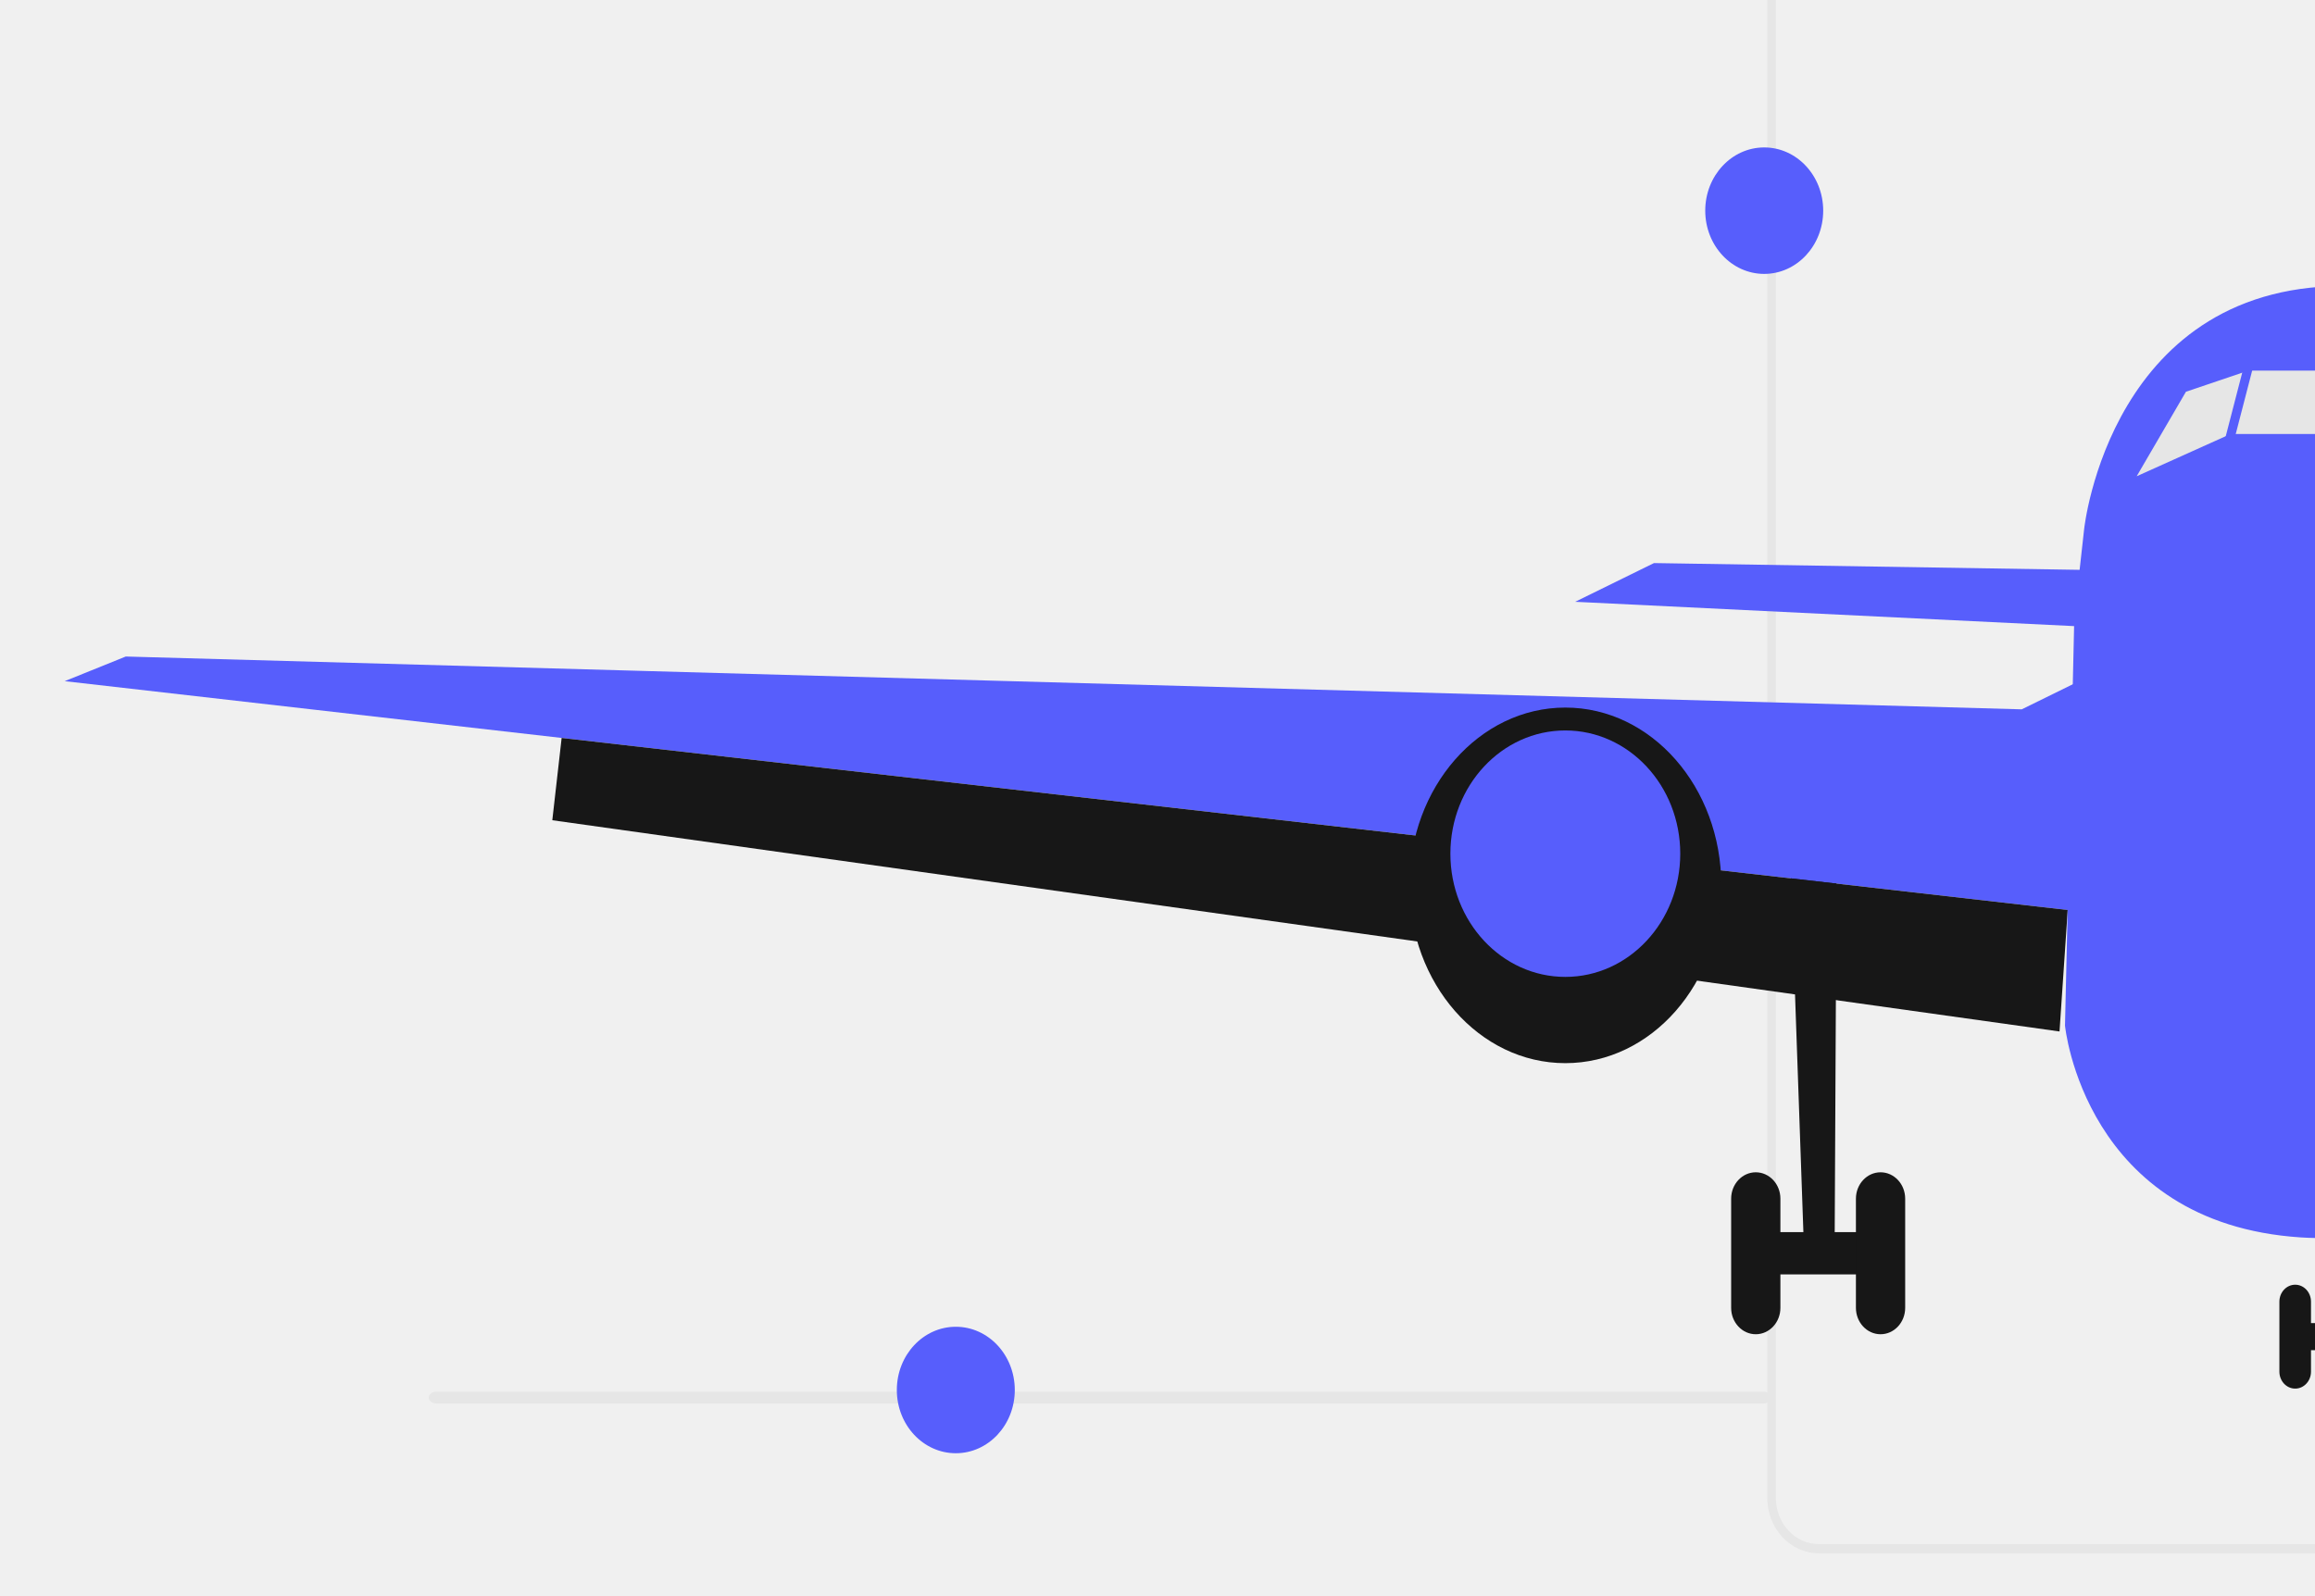
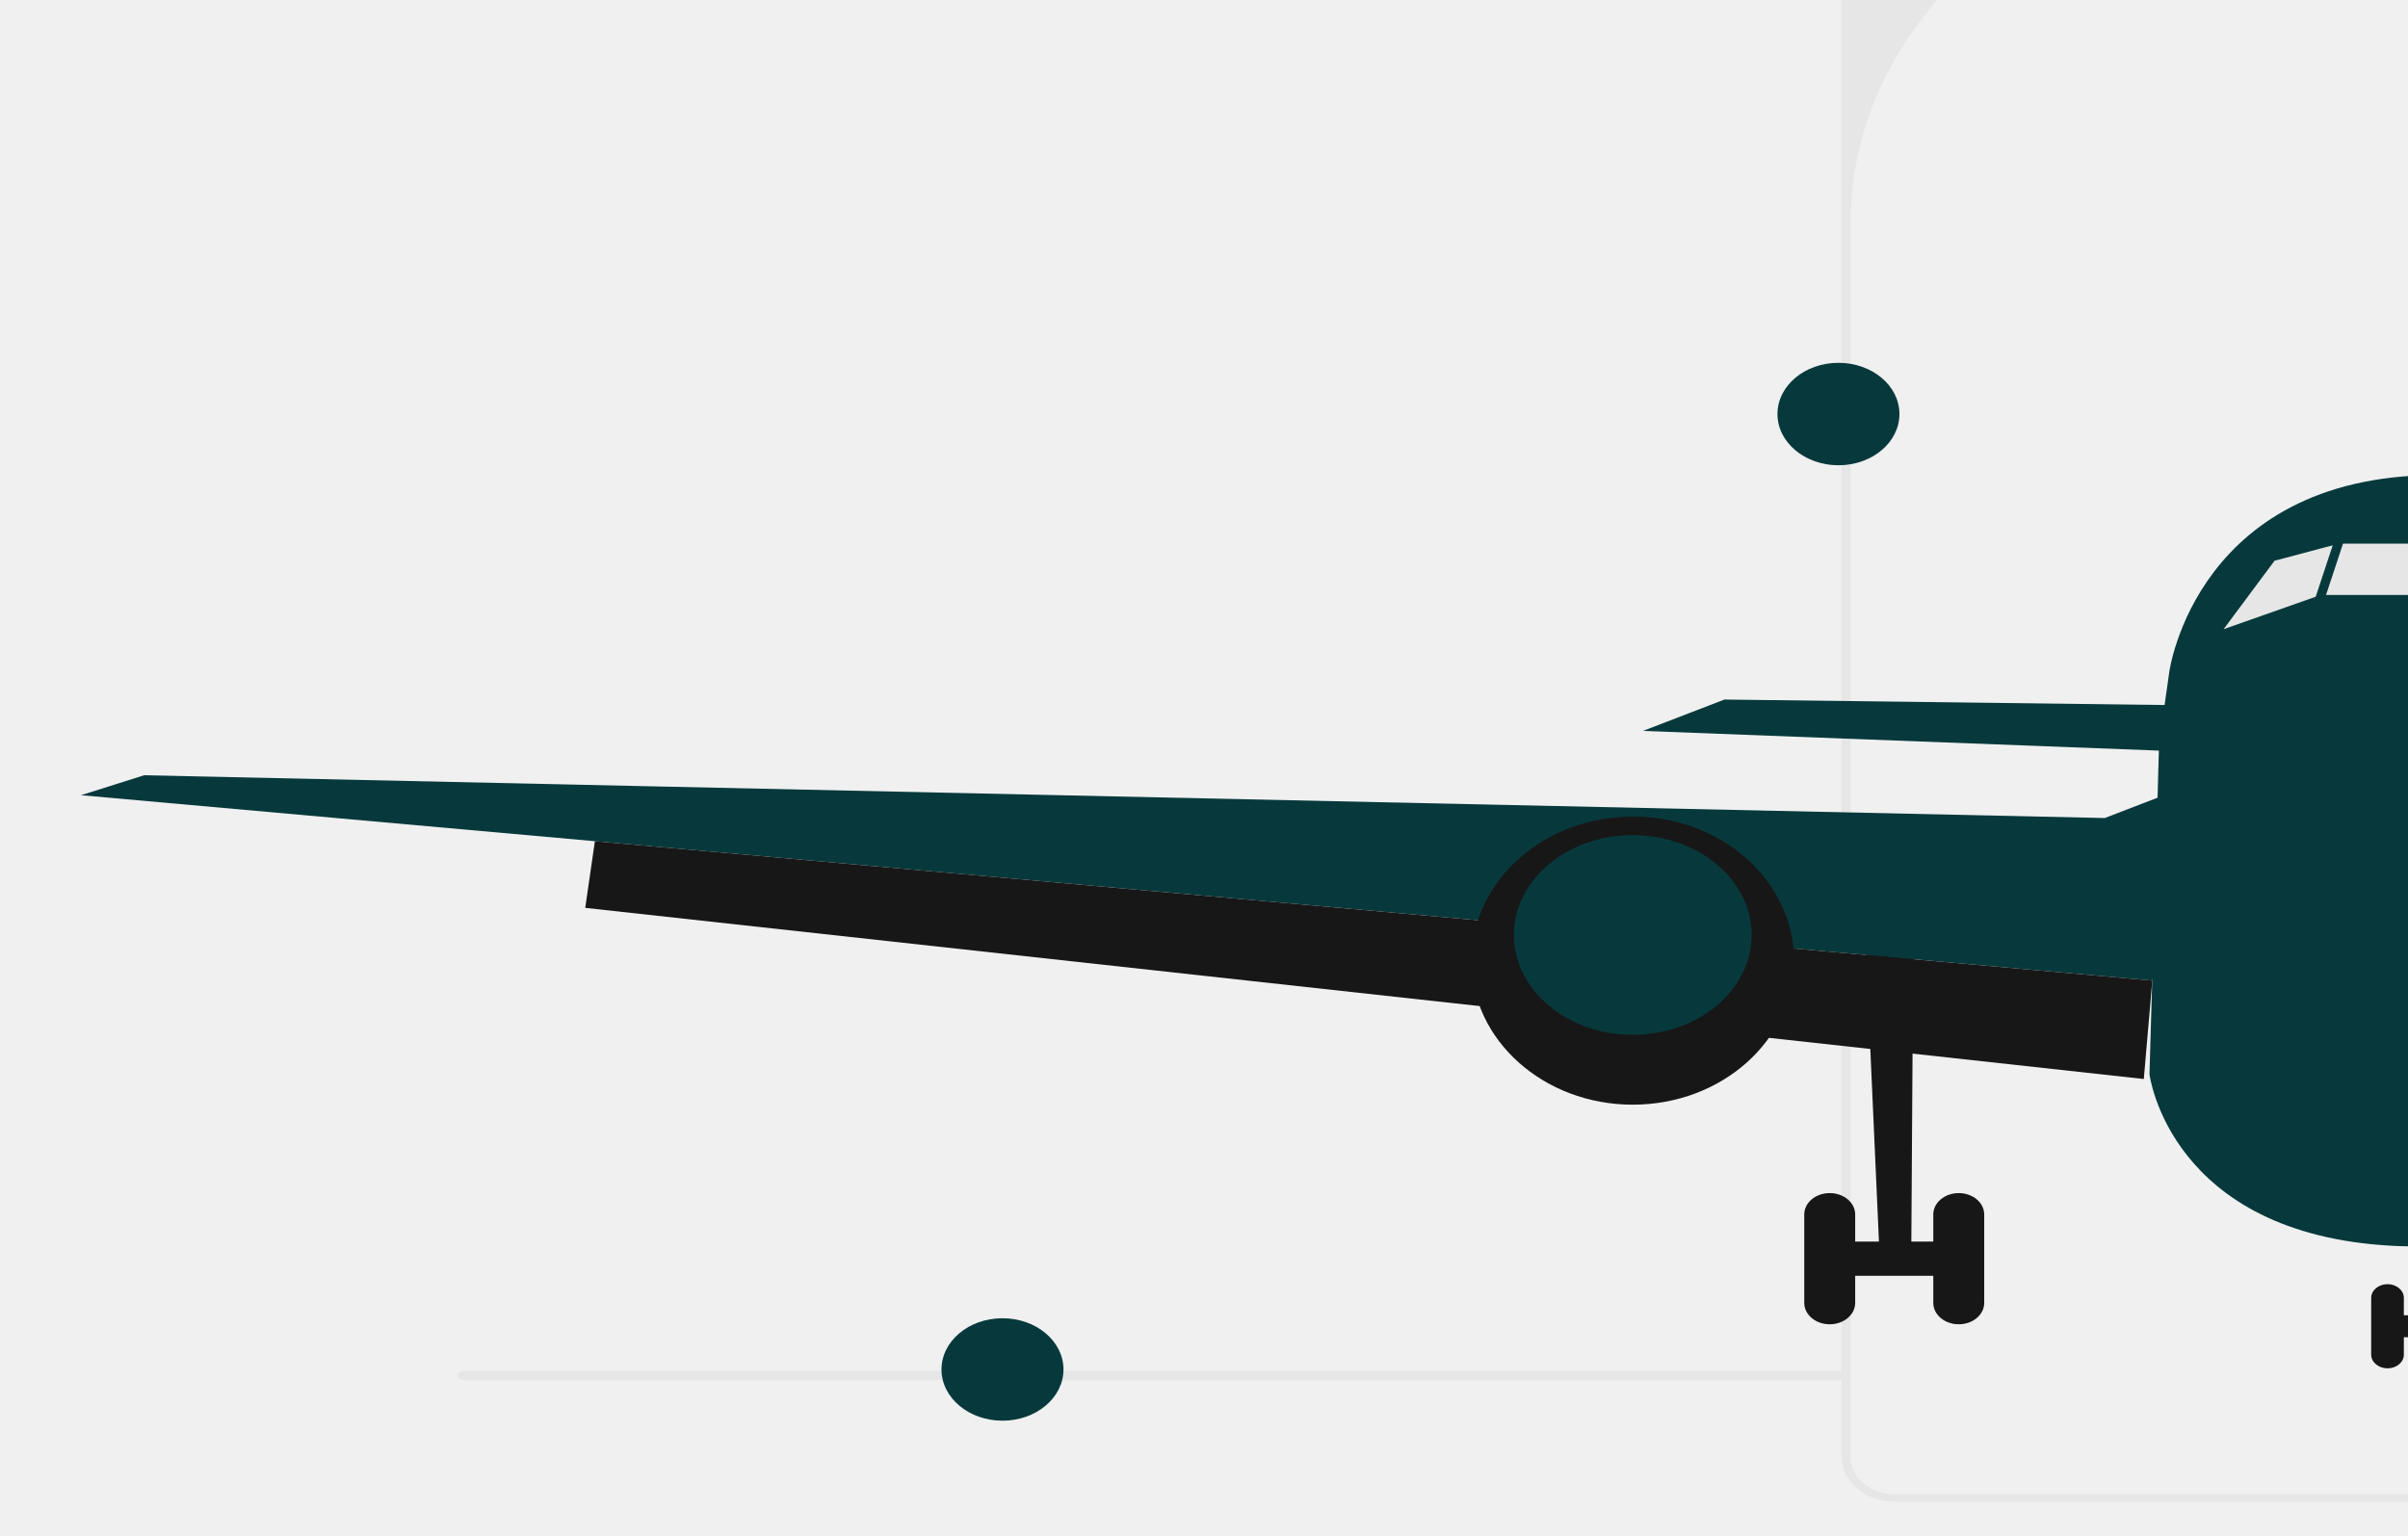
- <svg xmlns="http://www.w3.org/2000/svg" width="763" height="526" viewBox="0 0 763 526" fill="none">
+ <svg xmlns="http://www.w3.org/2000/svg" width="732" height="467" viewBox="0 0 732 467" fill="none">
  <g clip-path="url(#clip0_3_142)">
-     <path d="M930.533 512.084H599.456C590.093 512.084 582.476 503.914 582.476 493.874V-146.961C582.476 -157.001 590.093 -165.171 599.456 -165.171H930.533C939.896 -165.171 947.513 -157.001 947.513 -146.961V493.874C947.513 503.914 939.896 512.084 930.533 512.084V512.084ZM728.859 -162.13C649.58 -162.13 585.312 -93.206 585.312 -8.184V493.874C585.312 502.252 591.644 509.043 599.456 509.043H930.533C938.345 509.043 944.678 502.252 944.678 493.874V-146.961C944.678 -155.339 938.345 -162.13 930.533 -162.13H728.859V-162.13Z" fill="#E6E6E6" />
-     <path d="M590.049 283.179L594.378 406.209H583.841V420.137H613.292V406.209H604.702L605.316 283.179H590.049Z" fill="#171717" />
-     <path d="M578.685 386.478H578.685C583.168 386.478 586.802 390.375 586.802 395.183V431.163C586.802 435.971 583.168 439.868 578.685 439.868H578.685C574.202 439.868 570.568 435.971 570.568 431.163V395.183C570.568 390.375 574.202 386.478 578.685 386.478Z" fill="#171717" />
-     <path d="M619.811 386.478H619.811C624.294 386.478 627.928 390.375 627.928 395.183V431.163C627.928 435.971 624.294 439.868 619.811 439.868H619.811C615.328 439.868 611.694 435.971 611.694 431.163V395.183C611.694 390.375 615.328 386.478 619.811 386.478Z" fill="#171717" />
-     <path d="M685.829 206.524L519.16 198.4L545.135 185.632L691.241 187.954L685.829 206.524Z" fill="#575EFC" />
-     <path d="M21.318 224.565L41.446 216.441L666.349 233.851L692.323 221.083L681.5 300.008L185.113 243.283L21.318 224.565Z" fill="#575EFC" />
-     <path d="M182.034 270.412L185.113 243.283L681.5 300.009L678.795 340.051L182.034 270.412Z" fill="#171717" />
-     <path d="M515.913 350.497C544.305 350.497 567.321 324.255 567.321 291.884C567.321 259.513 544.305 233.27 515.913 233.27C487.522 233.27 464.506 259.513 464.506 291.884C464.506 324.255 487.522 350.497 515.913 350.497Z" fill="#171717" />
-     <path d="M515.913 322.061C536.834 322.061 553.793 303.873 553.793 281.438C553.793 259.002 536.834 240.815 515.913 240.815C494.993 240.815 478.034 259.002 478.034 281.438C478.034 303.873 494.993 322.061 515.913 322.061Z" fill="#575EFC" />
-     <path d="M858.721 184.259L856.265 203.673L854.988 308.18C854.89 315.956 854.014 323.64 852.369 331.091C847.628 352.795 836.557 372.538 820.203 386.849C805.366 399.849 785.127 409.691 758.341 407.95C686.912 403.308 680.602 338.113 680.602 338.113L683.297 219.888L683.665 203.673L686.912 174.417C686.912 174.417 695.57 92.01 775.657 94.331C855.745 96.652 858.721 184.259 858.721 184.259V184.259Z" fill="#575EFC" />
-     <path d="M704.228 157.007L720.462 129.151L741.025 122.187H811.372L828.689 129.151L844.403 157.007L815.701 143.079H735.188L704.228 157.007Z" fill="#E6E6E6" />
-     <path d="M763.761 357.273L766.538 436.198H759.778V445.133H778.672V436.198H773.161L773.555 357.273H763.761Z" fill="#171717" />
-     <path d="M756.471 423.54C759.347 423.54 761.678 426.04 761.678 429.125V452.206C761.678 455.291 759.347 457.791 756.471 457.791C753.595 457.791 751.264 455.291 751.264 452.206V429.125C751.264 426.04 753.595 423.54 756.471 423.54Z" fill="#171717" />
-     <path d="M743.615 105.079L728.663 162.811L731.544 163.669L746.496 105.937L743.615 105.079Z" fill="#575EFC" />
-     <path d="M581.47 90.3C592.206 90.3 600.909 80.966 600.909 69.452C600.909 57.939 592.206 48.605 581.47 48.605C570.734 48.605 562.031 57.939 562.031 69.452C562.031 80.966 570.734 90.3 581.47 90.3Z" fill="#575EFC" />
-     <path d="M141.309 460.747C141.309 461.832 142.444 462.703 143.857 462.703H581.275C582.688 462.703 583.823 461.832 583.823 460.747C583.823 459.661 582.688 458.79 581.275 458.79H143.857C142.444 458.79 141.309 459.661 141.309 460.747Z" fill="#E6E6E6" />
-     <path d="M315.024 479.099C325.76 479.099 334.464 469.766 334.464 458.252C334.464 446.738 325.76 437.404 315.024 437.404C304.288 437.404 295.585 446.738 295.585 458.252C295.585 469.766 304.288 479.099 315.024 479.099Z" fill="#575EFC" />
+     <path d="M891.785 456.602H576.02C567.09 456.602 559.825 450.499 559.825 442.997V-35.809C559.825 -43.311 567.09 -49.415 576.02 -49.415H891.785C900.715 -49.415 907.979 -43.311 907.979 -35.809V442.997C907.979 450.499 900.715 456.602 891.785 456.602V456.602ZM699.438 -47.142C623.826 -47.142 562.53 4.354 562.53 67.879V442.997C562.53 449.256 568.569 454.33 576.02 454.33H891.785C899.235 454.33 905.275 449.256 905.275 442.997V-35.809C905.275 -42.068 899.235 -47.142 891.785 -47.142H699.438V-47.142Z" fill="#E6E6E6" />
+     <path d="M567.048 285.574L571.177 377.497H561.127V387.904H589.216V377.497H581.023L581.608 285.574H567.048Z" fill="#171717" />
+     <path d="M556.21 362.755H556.21C560.485 362.755 563.951 365.667 563.951 369.259V396.142C563.951 399.734 560.485 402.646 556.21 402.646H556.21C551.934 402.646 548.468 399.734 548.468 396.142V369.259C548.468 365.667 551.934 362.755 556.21 362.755Z" fill="#171717" />
+     <path d="M595.434 362.755H595.434C599.709 362.755 603.175 365.667 603.175 369.259V396.142C603.175 399.734 599.709 402.646 595.434 402.646H595.434C591.158 402.646 587.692 399.734 587.692 396.142V369.259C587.692 365.667 591.158 362.755 595.434 362.755Z" fill="#171717" />
+     <path d="M658.398 228.301L499.438 222.23L524.211 212.691L663.559 214.426L658.398 228.301Z" fill="#07393C" />
+     <path d="M24.621 241.78L43.818 235.71L639.819 248.718L664.592 239.179L654.27 298.148L180.84 255.766L24.621 241.78Z" fill="#07393C" />
+     <path d="M177.904 276.035L180.84 255.766L654.27 298.148L651.689 328.067L177.904 276.035Z" fill="#171717" />
+     <path d="M496.341 335.872C523.42 335.872 545.371 316.265 545.371 292.078C545.371 267.891 523.42 248.284 496.341 248.284C469.263 248.284 447.311 267.891 447.311 292.078C447.311 316.265 469.263 335.872 496.341 335.872Z" fill="#171717" />
+     <path d="M496.341 314.625C516.294 314.625 532.469 301.036 532.469 284.273C532.469 267.51 516.294 253.921 496.341 253.921C476.389 253.921 460.214 267.51 460.214 284.273C460.214 301.036 476.389 314.625 496.341 314.625Z" fill="#07393C" />
+     <path d="M823.294 211.665L820.951 226.171L819.733 304.254C819.64 310.064 818.804 315.805 817.235 321.372C812.714 337.589 802.155 352.34 786.558 363.032C772.406 372.745 753.104 380.099 727.557 378.798C659.431 375.329 653.413 326.619 653.413 326.619L655.983 238.286L656.334 226.171L659.431 204.311C659.431 204.311 667.688 142.74 744.072 144.475C820.456 146.209 823.294 211.665 823.294 211.665V211.665Z" fill="#07393C" />
+     <path d="M675.946 191.303L691.429 170.491L711.041 165.287H778.135L794.65 170.491L809.638 191.303L782.264 180.897H705.474L675.946 191.303Z" fill="#E6E6E6" />
+     <path d="M732.726 340.934L735.374 399.904H728.927V406.579H746.947V399.904H741.691L742.067 340.934H732.726Z" fill="#171717" />
+     <path d="M725.773 390.446C728.516 390.446 730.739 392.314 730.739 394.619V411.864C730.739 414.169 728.516 416.037 725.773 416.037C723.03 416.037 720.807 414.169 720.807 411.864V394.619C720.807 392.314 723.03 390.446 725.773 390.446Z" fill="#171717" />
+     <path d="M713.511 152.505L699.251 195.64L701.999 196.281L716.259 153.146L713.511 152.505Z" fill="#07393C" />
+     <path d="M558.866 141.463C569.105 141.463 577.406 134.489 577.406 125.886C577.406 117.284 569.105 110.31 558.866 110.31C548.626 110.31 540.326 117.284 540.326 125.886C540.326 134.489 548.626 141.463 558.866 141.463Z" fill="#07393C" />
+     <path d="M139.062 418.245C139.062 419.056 140.144 419.707 141.492 419.707H558.679C560.027 419.707 561.11 419.056 561.11 418.245C561.11 417.434 560.027 416.783 558.679 416.783H141.492C140.144 416.783 139.062 417.434 139.062 418.245Z" fill="#E6E6E6" />
+     <path d="M304.743 431.958C314.983 431.958 323.283 424.984 323.283 416.381C323.283 407.779 314.983 400.805 304.743 400.805C294.504 400.805 286.203 407.779 286.203 416.381C286.203 424.984 294.504 431.958 304.743 431.958Z" fill="#07393C" />
  </g>
  <defs>
    <clipPath id="clip0_3_142">
-       <rect width="800" height="704" fill="white" transform="translate(-37 -178)" />
+       <rect width="763" height="526" fill="white" transform="translate(-31 -59)" />
    </clipPath>
  </defs>
</svg>
